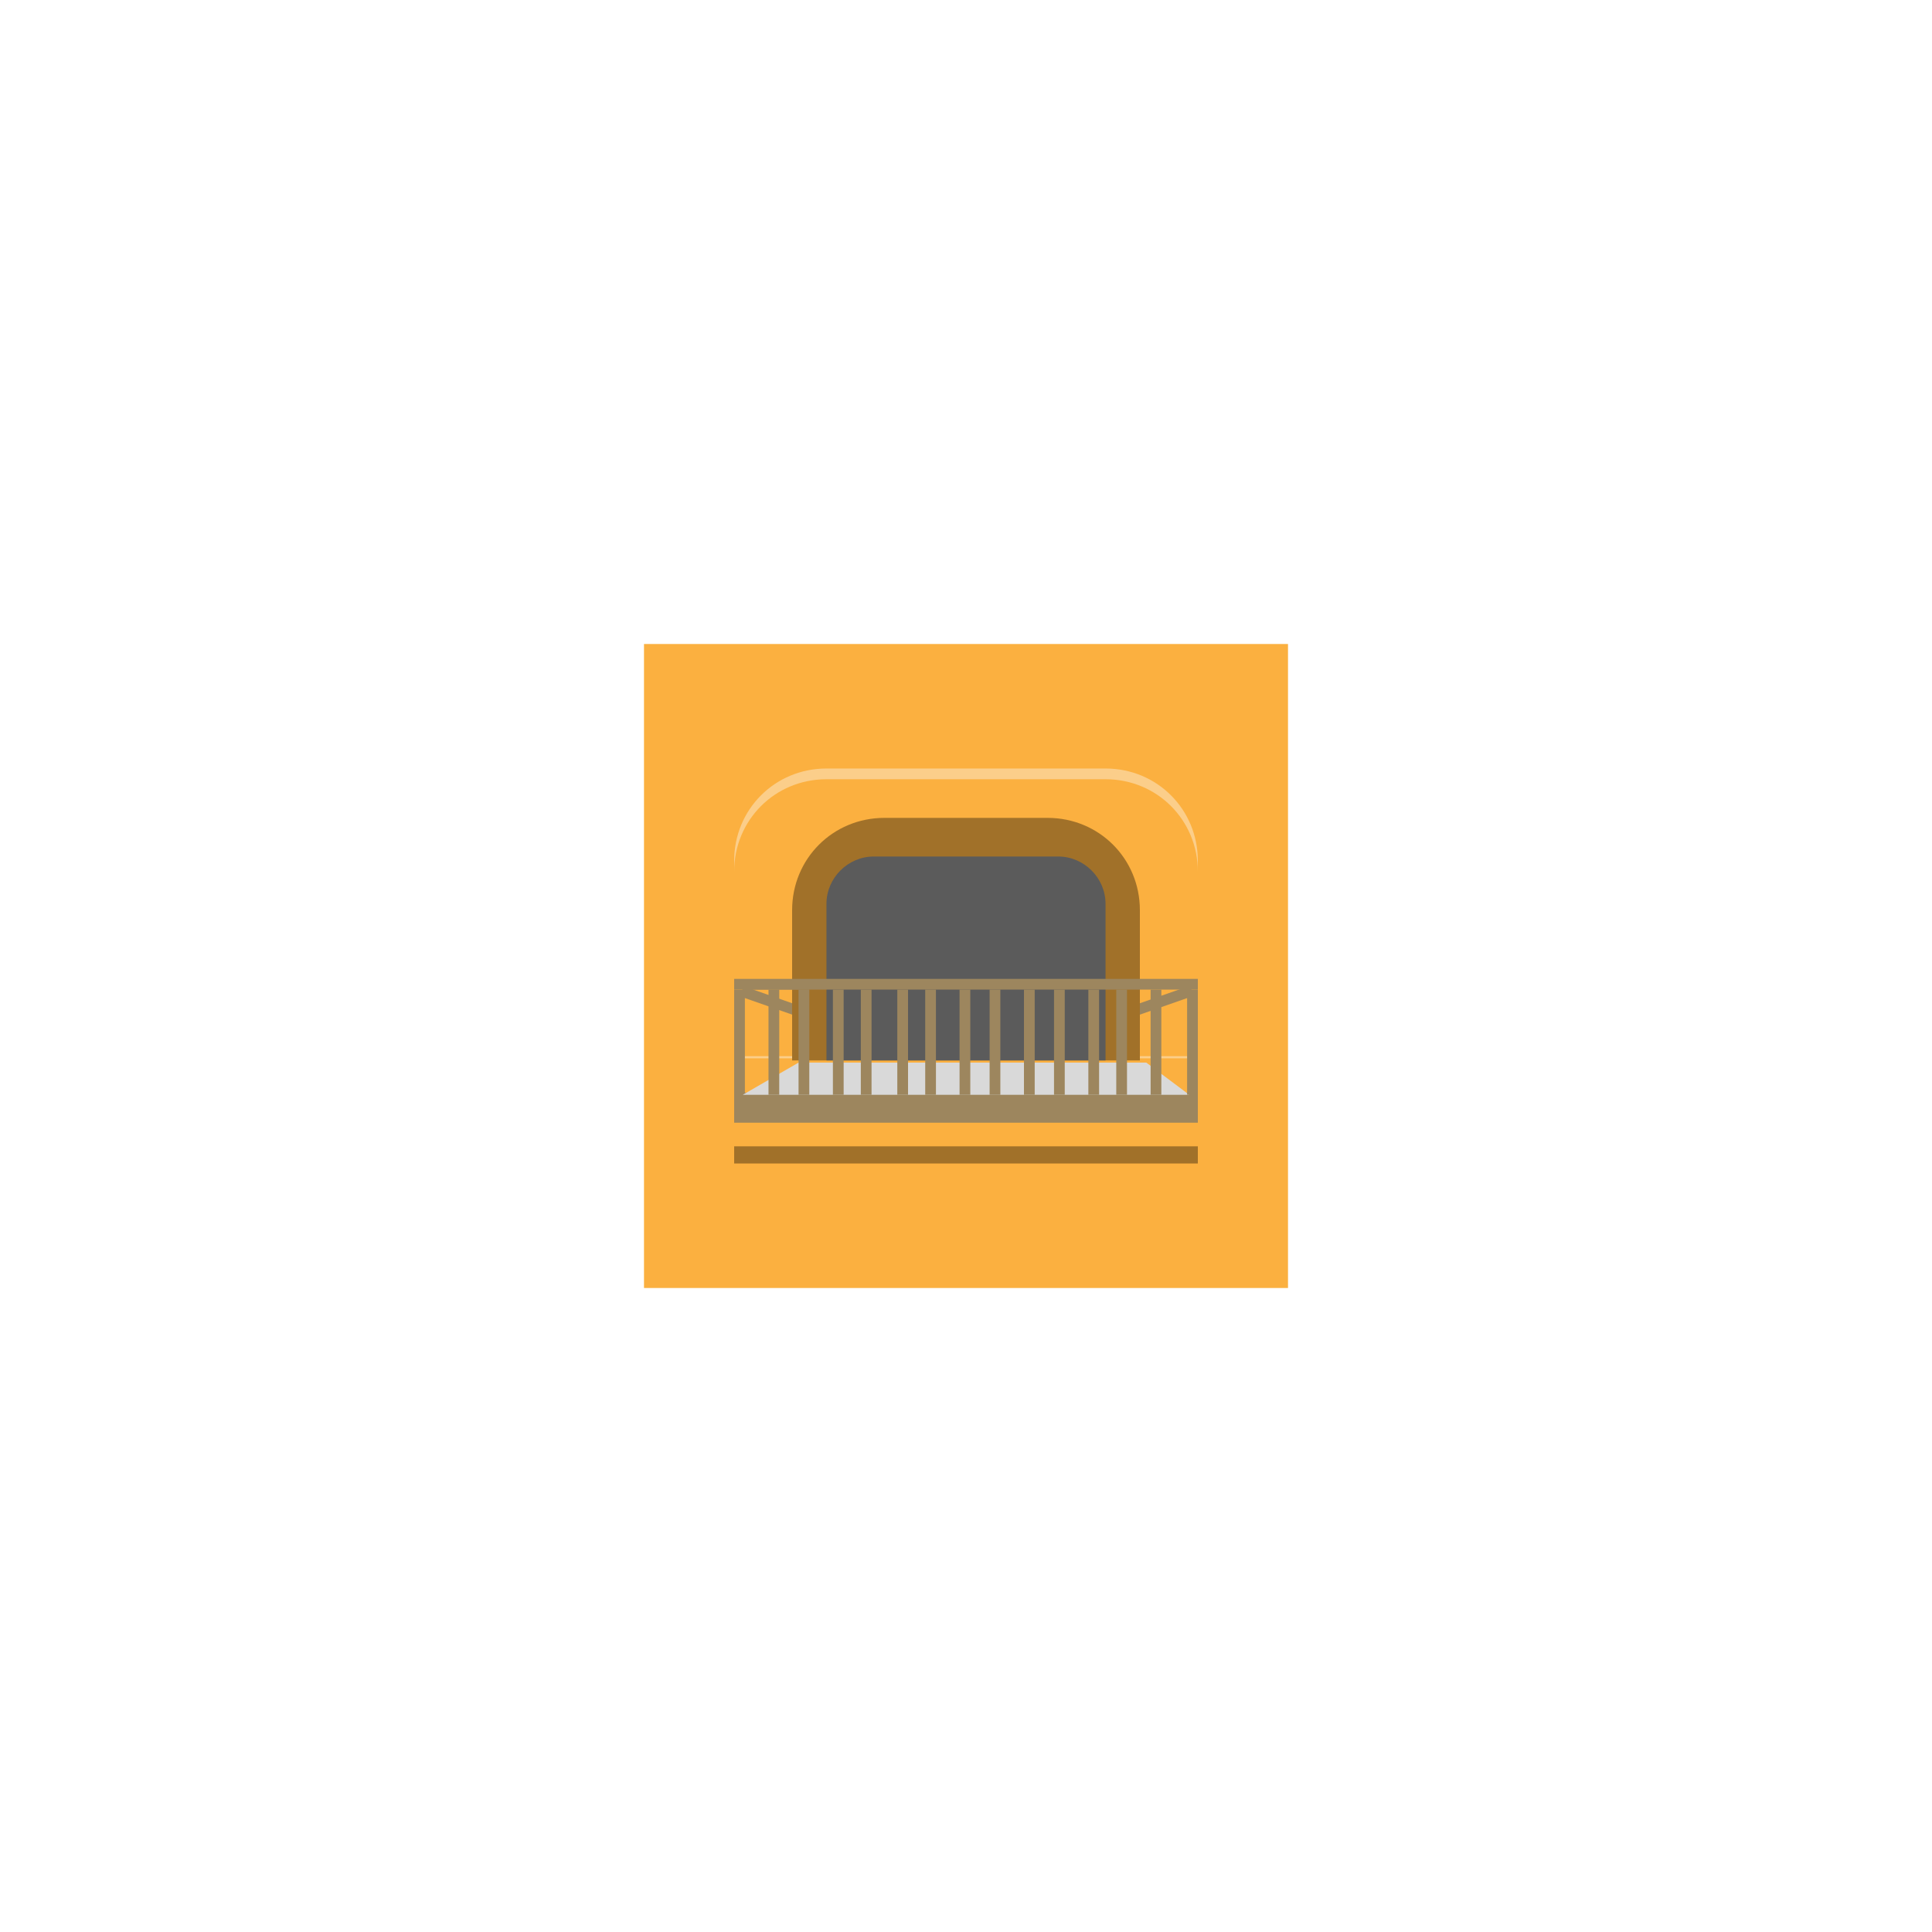
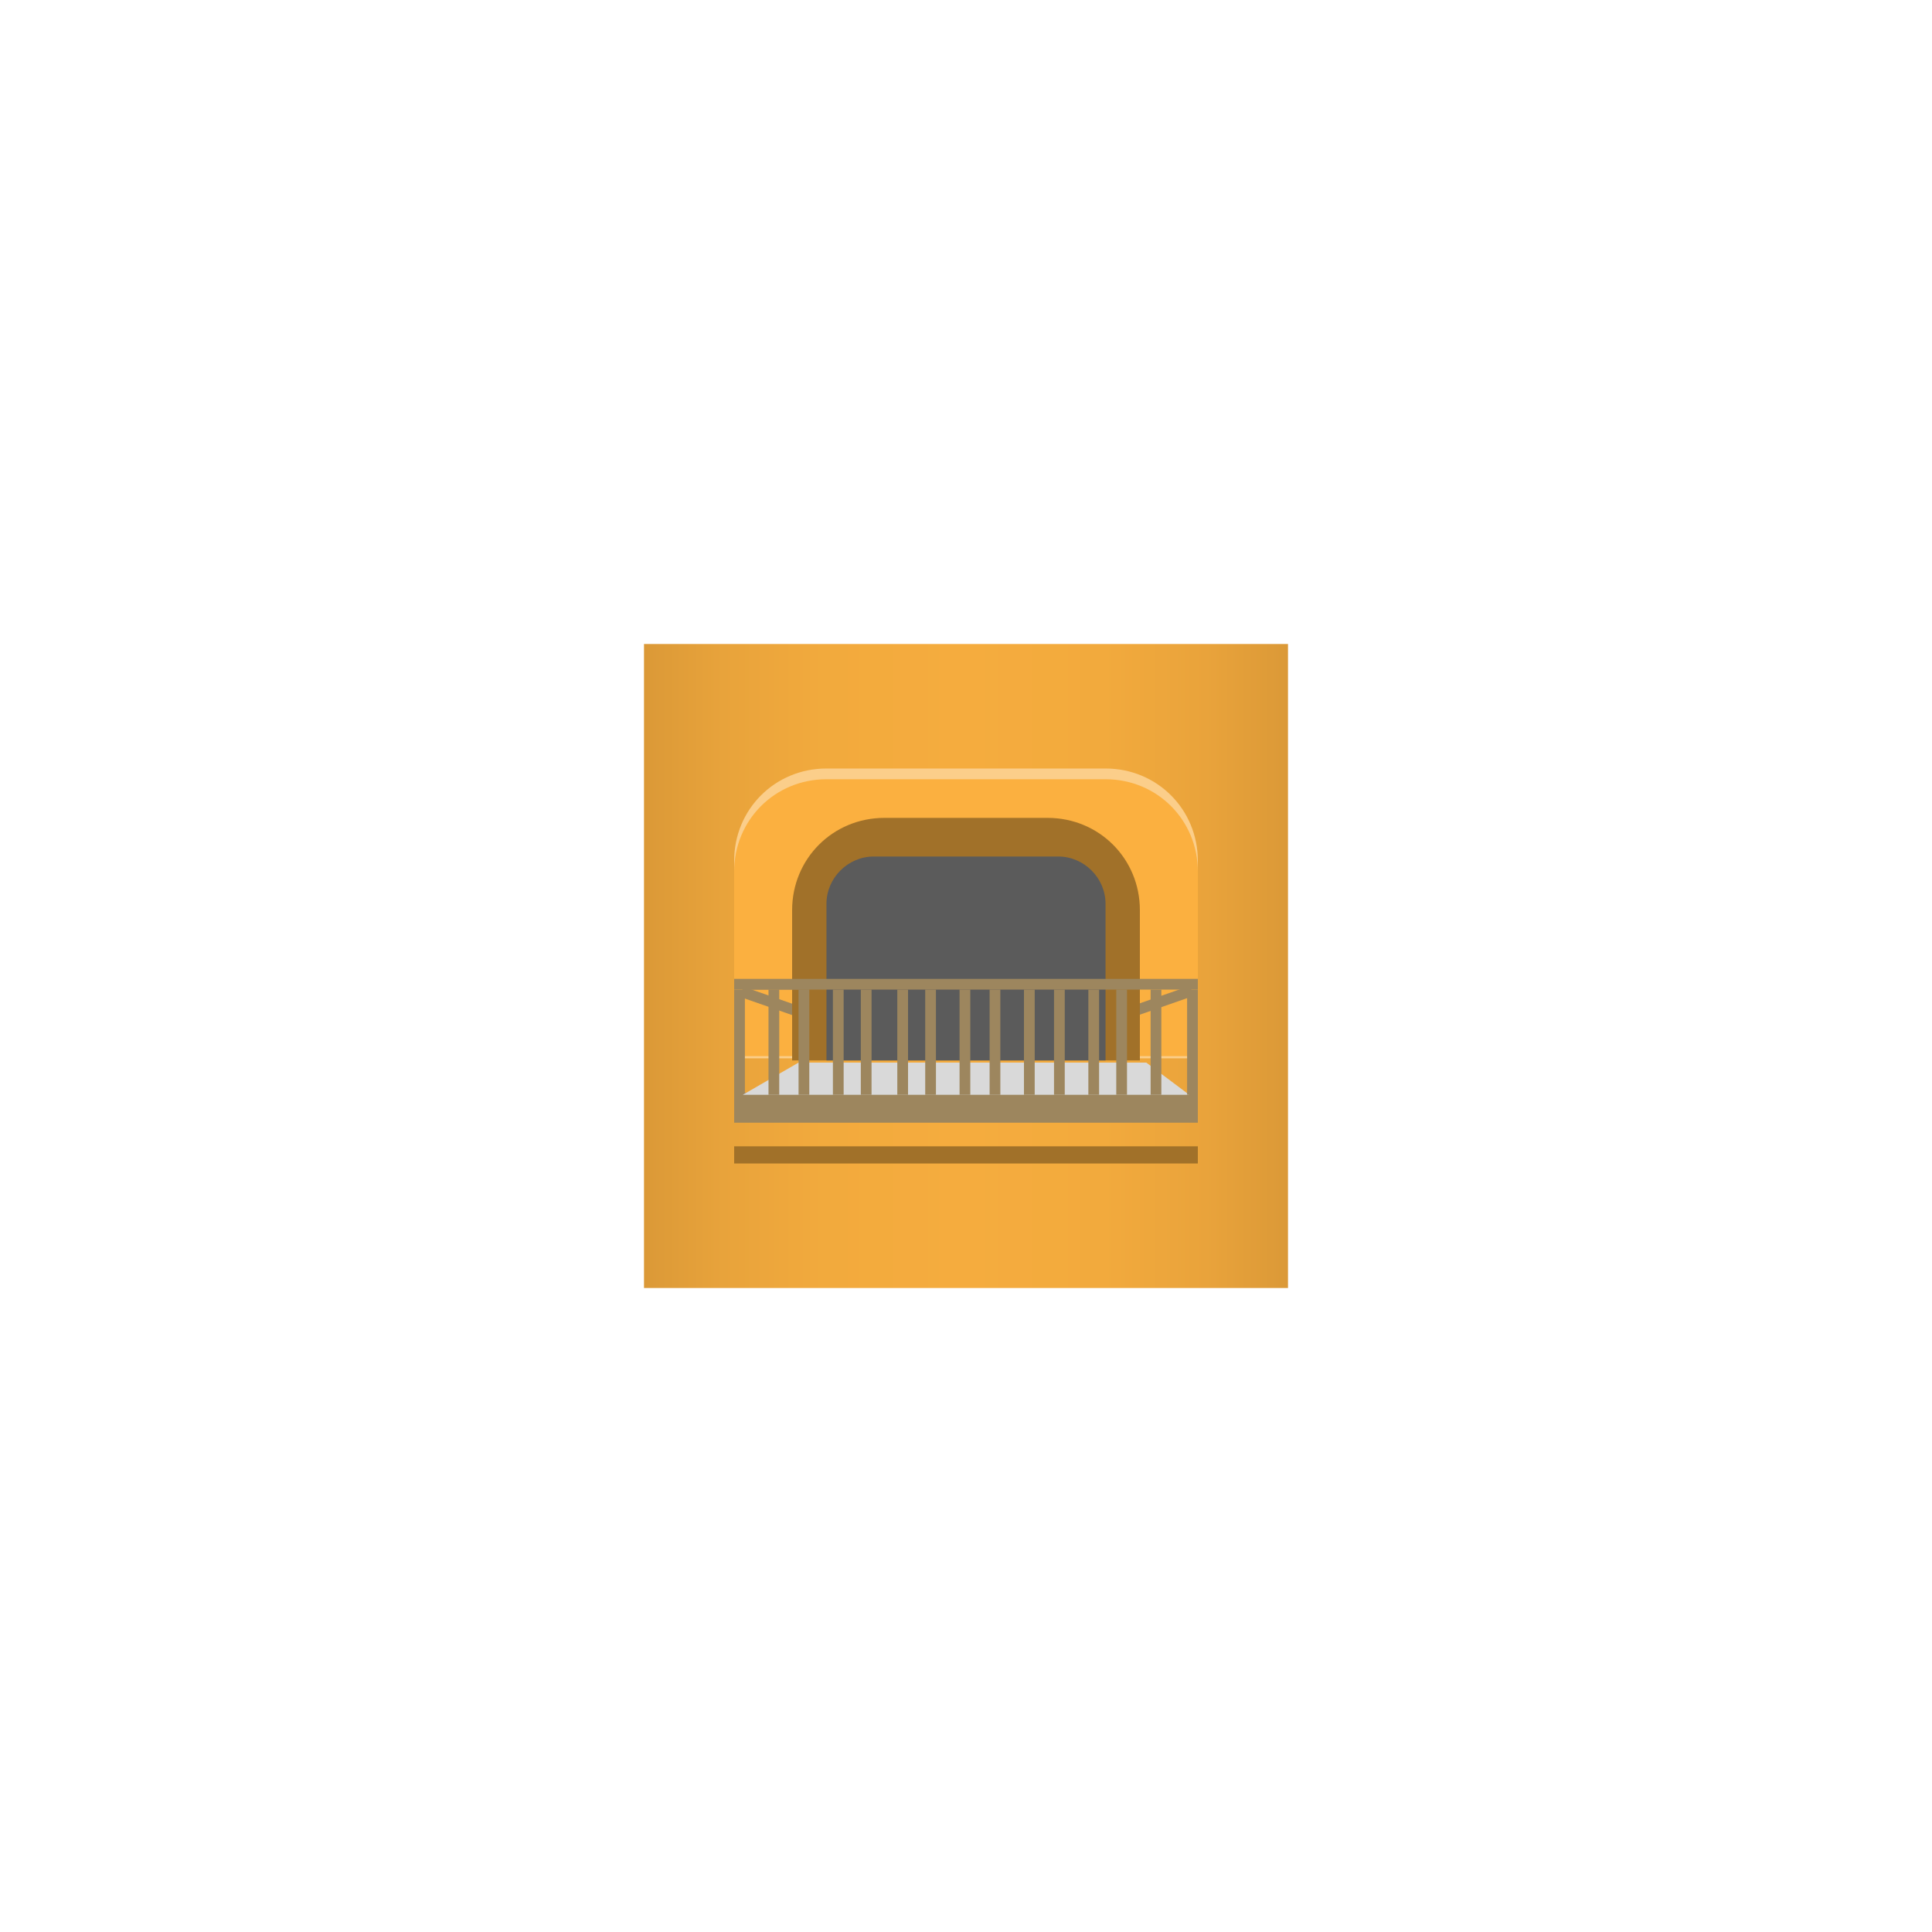
<svg xmlns="http://www.w3.org/2000/svg" xmlns:xlink="http://www.w3.org/1999/xlink" version="1.1" id="a" x="0px" y="0px" viewBox="0 0 90 90" style="enable-background:new 0 0 90 90;" xml:space="preserve">
  <style type="text/css">
- 	.st0{fill:#FBB040;}
+ 	.st0{fill:url(#SVGID_1_);}
	.st1{fill:#FBCE8A;}
- 	.st2{fill:#9D865E;}
- 	.st3{fill:#A17129;}
- 	.st4{fill:#5B5B5B;}
- 	.st5{clip-path:url(#SVGID_00000016064806649845006980000012116249767574109883_);}
- 	.st6{fill:#D9D9D9;}
+ 	.st2{fill:#FBB040;}
+ 	.st3{fill:#9D865E;}
+ 	.st4{fill:#A17129;}
+ 	.st5{fill:#5B5B5B;}
+ 	.st6{clip-path:url(#SVGID_00000083803638578548075580000006144622719544338346_);}
+ 	.st7{fill:#D9D9D9;}
</style>
+   <linearGradient id="SVGID_1_" gradientUnits="userSpaceOnUse" x1="30" y1="45" x2="60" y2="45">
+     <stop offset="0" style="stop-color:#DB9937" />
+     <stop offset="0.123" style="stop-color:#E8A33B" />
+     <stop offset="0.281" style="stop-color:#F2AA3D" />
+     <stop offset="0.494" style="stop-color:#F5AC3E" />
+     <stop offset="0.713" style="stop-color:#F2AA3D" />
+     <stop offset="0.874" style="stop-color:#E9A33B" />
+     <stop offset="1" style="stop-color:#DB9937" />
+   </linearGradient>
  <rect x="30" y="30" class="st0" width="30" height="30" />
  <g>
    <path class="st1" d="M34.2,40.1c0-2.4,1.9-4.3,4.3-4.3h13c2.4,0,4.3,1.9,4.3,4.3v9.2H34.2V40.1z" />
-     <path class="st0" d="M34.2,40.6c0-2.4,1.9-4.3,4.3-4.3h13c2.4,0,4.3,1.9,4.3,4.3v8.6H34.2V40.6z" />
-     <rect x="36.3" y="44.7" transform="matrix(0.3303 -0.9439 0.9439 0.3303 -19.7093 65.914)" class="st2" width="0.5" height="4.3" />
-     <rect x="52.6" y="46.4" transform="matrix(0.9439 -0.3303 0.3303 0.9439 -12.3685 20.4843)" class="st2" width="3" height="0.5" />
-     <path class="st3" d="M36.9,42.4c0-2.4,1.9-4.3,4.3-4.3h7.6c2.4,0,4.3,1.9,4.3,4.3v7H36.9V42.4z" />
-     <rect x="34.2" y="50.9" class="st2" width="21.6" height="1.4" />
-     <path class="st4" d="M38.5,42.1c0-1.2,1-2.2,2.2-2.2h8.6c1.2,0,2.2,1,2.2,2.2v7.3h-13V42.1z" />
+     <path class="st2" d="M34.2,40.6c0-2.4,1.9-4.3,4.3-4.3h13c2.4,0,4.3,1.9,4.3,4.3v8.6H34.2V40.6z" />
+     <rect x="36.3" y="44.8" transform="matrix(0.3303 -0.9439 0.9439 0.3303 -19.8064 65.9023)" class="st3" width="0.5" height="4.3" />
+     <rect x="52.6" y="46.4" transform="matrix(0.9439 -0.3303 0.3303 0.9439 -12.3725 20.4878)" class="st3" width="3" height="0.5" />
+     <path class="st4" d="M36.9,42.4c0-2.4,1.9-4.3,4.3-4.3h7.6c2.4,0,4.3,1.9,4.3,4.3v7H36.9V42.4z" />
+     <rect x="34.2" y="50.9" class="st3" width="21.6" height="1.4" />
+     <path class="st5" d="M38.5,42.1c0-1.2,1-2.2,2.2-2.2h8.6c1.2,0,2.2,1,2.2,2.2v7.3h-13C38.5,49.4,38.5,42.1,38.5,42.1z" />
    <g>
-       <defs>
-         <rect id="SVGID_1_" x="34.2" y="45.6" width="21.6" height="0.5" />
-       </defs>
-       <clipPath id="SVGID_00000092447117498502050360000005062901856627467179_">
-         <use xlink:href="#SVGID_1_" style="overflow:visible;" />
-       </clipPath>
-       <g style="clip-path:url(#SVGID_00000092447117498502050360000005062901856627467179_);">
-         <rect x="34.2" y="45.6" class="st2" width="21.6" height="0.5" />
-         <rect x="34.7" y="45.9" class="st2" width="3" height="0.5" />
+       <g>
+         <g>
+           <defs>
+             <rect id="SVGID_00000038387493346235135830000005741998167441482923_" x="34.2" y="45.6" width="21.6" height="0.5" />
+           </defs>
+           <clipPath id="SVGID_00000061434629812557266740000018298023060867450017_">
+             <use xlink:href="#SVGID_00000038387493346235135830000005741998167441482923_" style="overflow:visible;" />
+           </clipPath>
+           <g style="clip-path:url(#SVGID_00000061434629812557266740000018298023060867450017_);">
+             <rect x="34.2" y="45.6" class="st3" width="21.6" height="0.5" />
+             <rect x="34.7" y="45.9" class="st3" width="3" height="0.5" />
+           </g>
+         </g>
      </g>
    </g>
-     <rect x="34.2" y="46.1" class="st2" width="0.5" height="4.9" />
-     <path class="st6" d="M55.4,51l-2-1.5H37.2L34.6,51H55.4z" />
-     <rect x="37.2" y="46.1" class="st2" width="0.5" height="4.9" />
-     <rect x="38.8" y="46.1" class="st2" width="0.5" height="4.9" />
-     <rect x="40.1" y="46.1" class="st2" width="0.5" height="4.9" />
-     <rect x="41.8" y="46.1" class="st2" width="0.5" height="4.9" />
-     <rect x="43.1" y="46.1" class="st2" width="0.5" height="4.9" />
-     <rect x="44.7" y="46.1" class="st2" width="0.5" height="4.9" />
-     <rect x="46.1" y="46.1" class="st2" width="0.5" height="4.9" />
-     <rect x="47.7" y="46.1" class="st2" width="0.5" height="4.9" />
-     <rect x="49.1" y="46.1" class="st2" width="0.5" height="4.9" />
-     <rect x="50.7" y="46.1" class="st2" width="0.5" height="4.9" />
-     <rect x="52" y="46.1" class="st2" width="0.5" height="4.9" />
-     <rect x="53.6" y="46.1" class="st2" width="0.5" height="4.9" />
-     <rect x="55.3" y="46.1" class="st2" width="0.5" height="4.9" />
-     <rect x="35.8" y="46.1" class="st2" width="0.5" height="4.9" />
-     <rect x="34.2" y="53.4" class="st3" width="21.6" height="0.8" />
+     <rect x="34.2" y="46.1" class="st3" width="0.5" height="4.9" />
+     <path class="st7" d="M55.4,51l-2-1.5H37.2L34.6,51H55.4z" />
+     <rect x="37.2" y="46.1" class="st3" width="0.5" height="4.9" />
+     <rect x="38.8" y="46.1" class="st3" width="0.5" height="4.9" />
+     <rect x="40.1" y="46.1" class="st3" width="0.5" height="4.9" />
+     <rect x="41.8" y="46.1" class="st3" width="0.5" height="4.9" />
+     <rect x="43.1" y="46.1" class="st3" width="0.5" height="4.9" />
+     <rect x="44.7" y="46.1" class="st3" width="0.5" height="4.9" />
+     <rect x="46.1" y="46.1" class="st3" width="0.5" height="4.9" />
+     <rect x="47.7" y="46.1" class="st3" width="0.5" height="4.9" />
+     <rect x="49.1" y="46.1" class="st3" width="0.5" height="4.9" />
+     <rect x="50.7" y="46.1" class="st3" width="0.5" height="4.9" />
+     <rect x="52" y="46.1" class="st3" width="0.5" height="4.9" />
+     <rect x="53.6" y="46.1" class="st3" width="0.5" height="4.9" />
+     <rect x="55.3" y="46.1" class="st3" width="0.5" height="4.9" />
+     <rect x="35.8" y="46.1" class="st3" width="0.5" height="4.9" />
+     <rect x="34.2" y="53.4" class="st4" width="21.6" height="0.8" />
  </g>
</svg>
